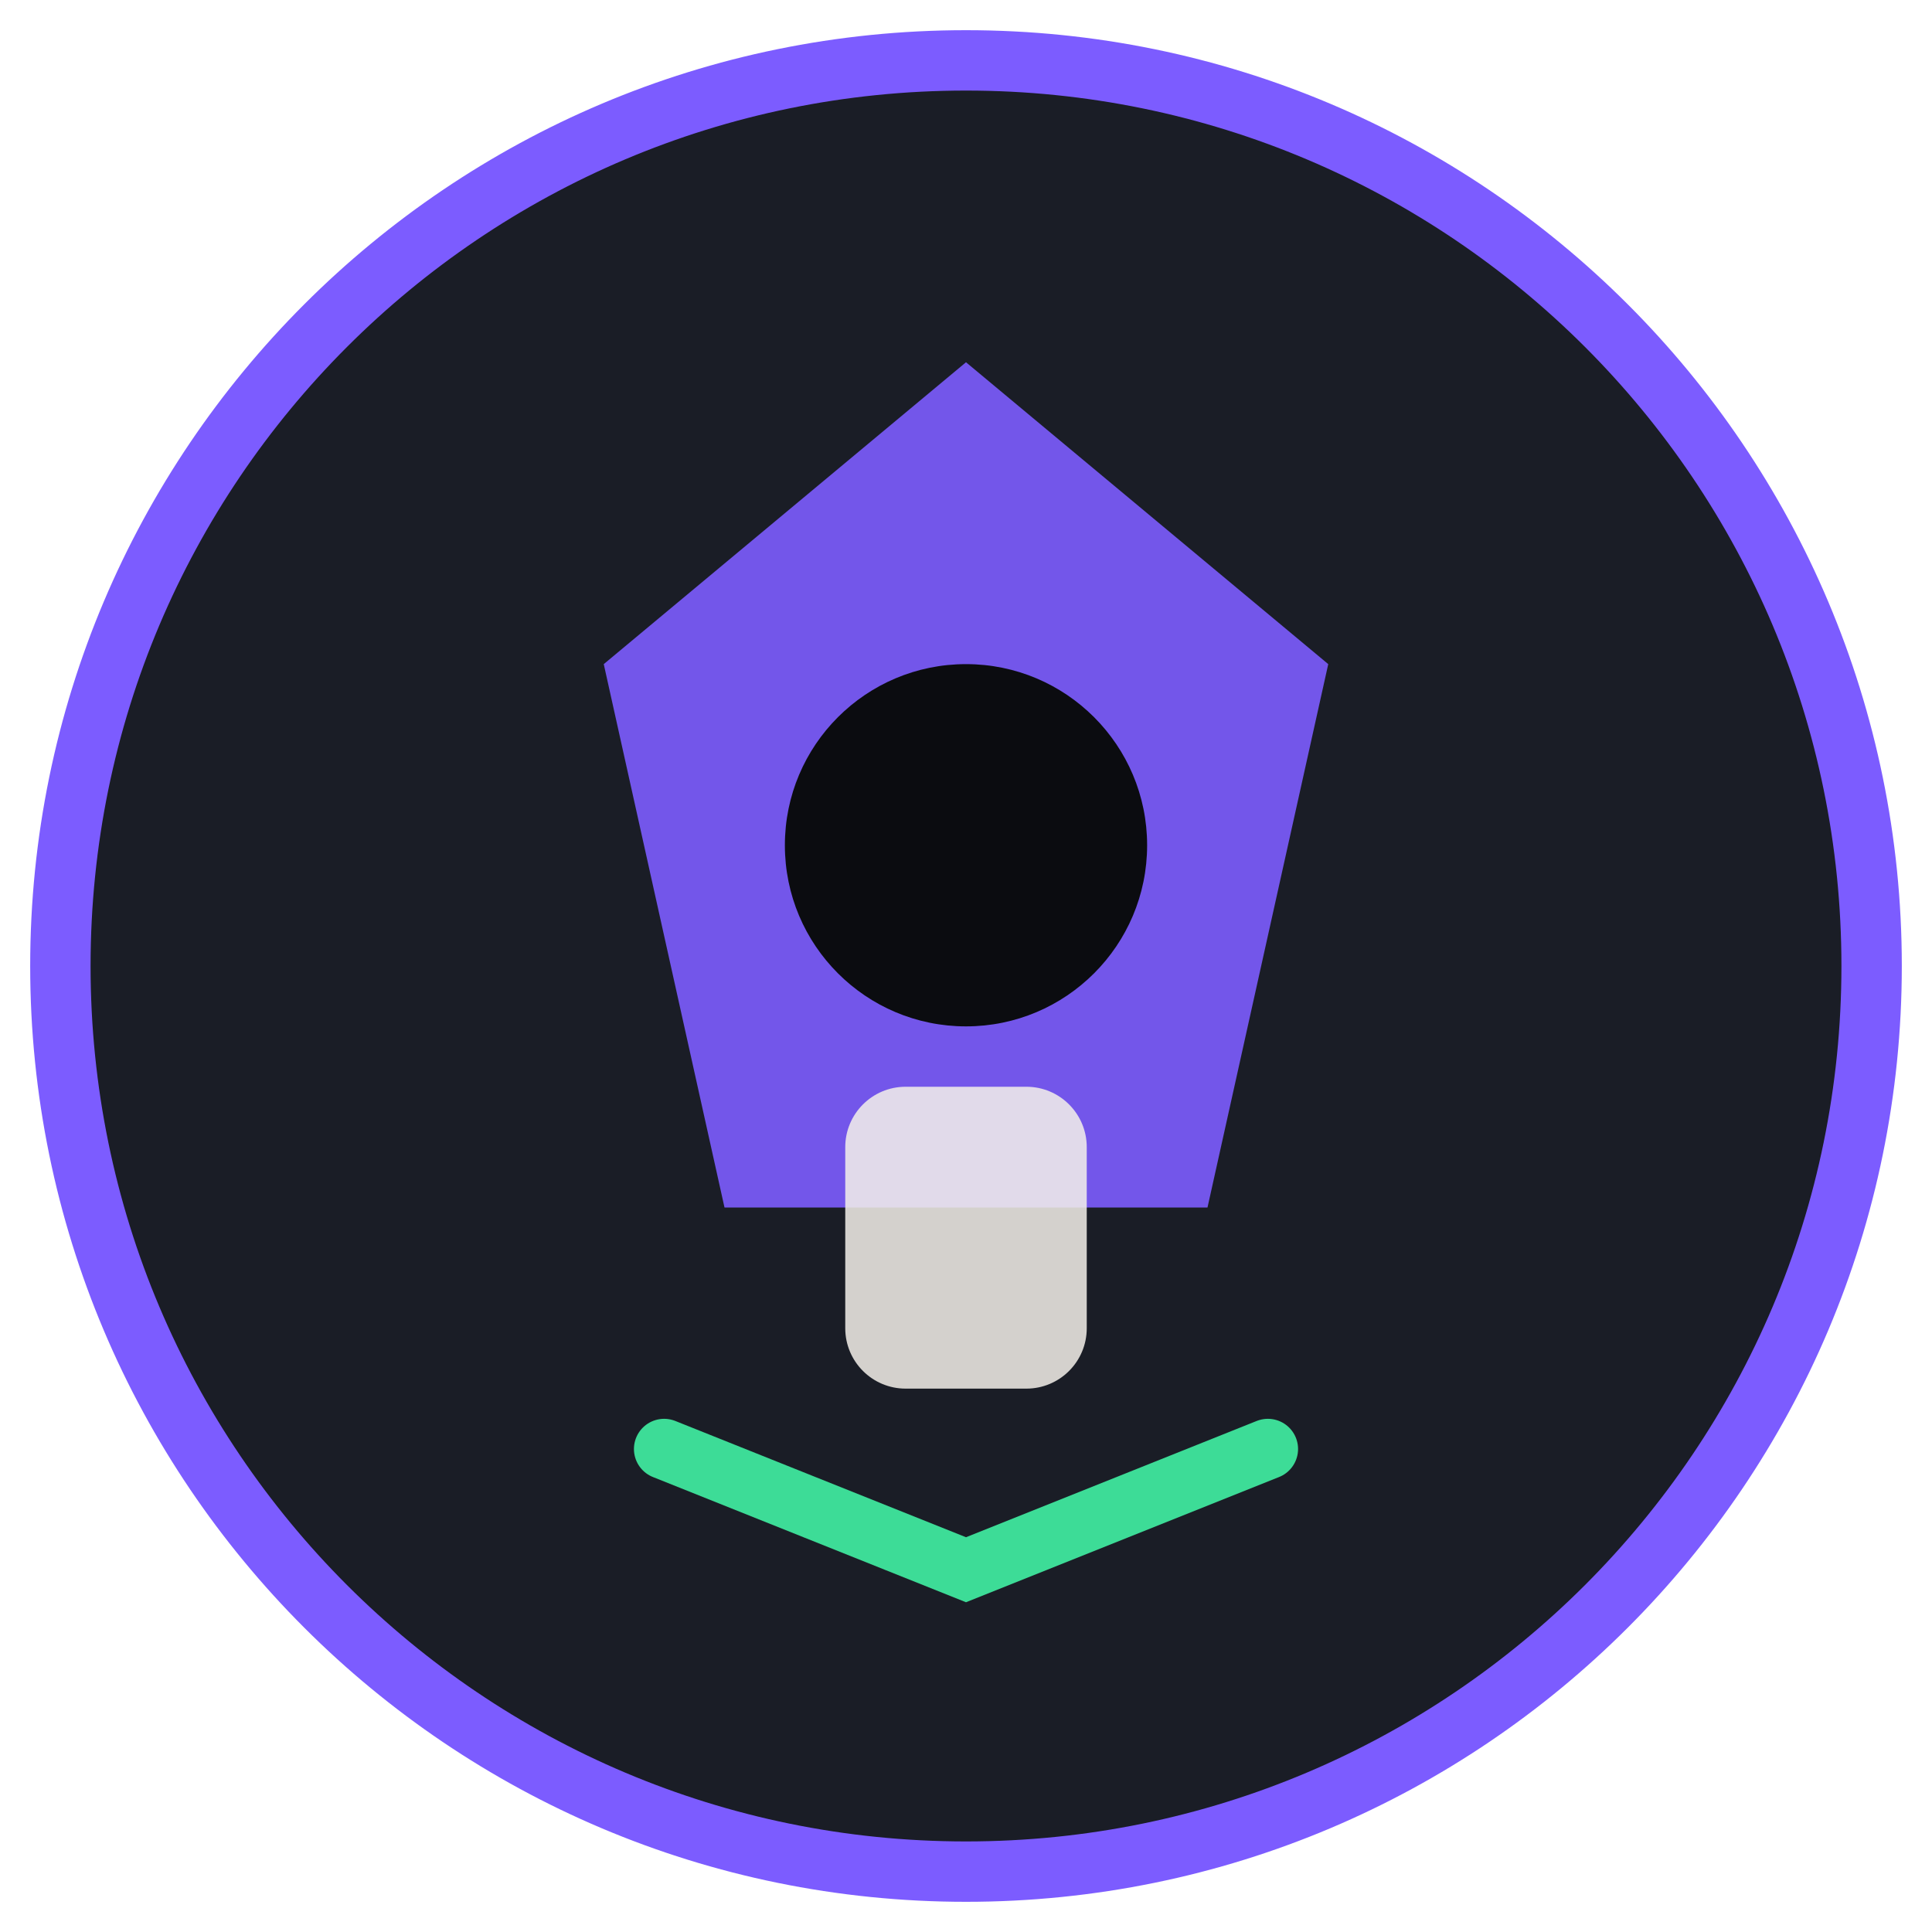
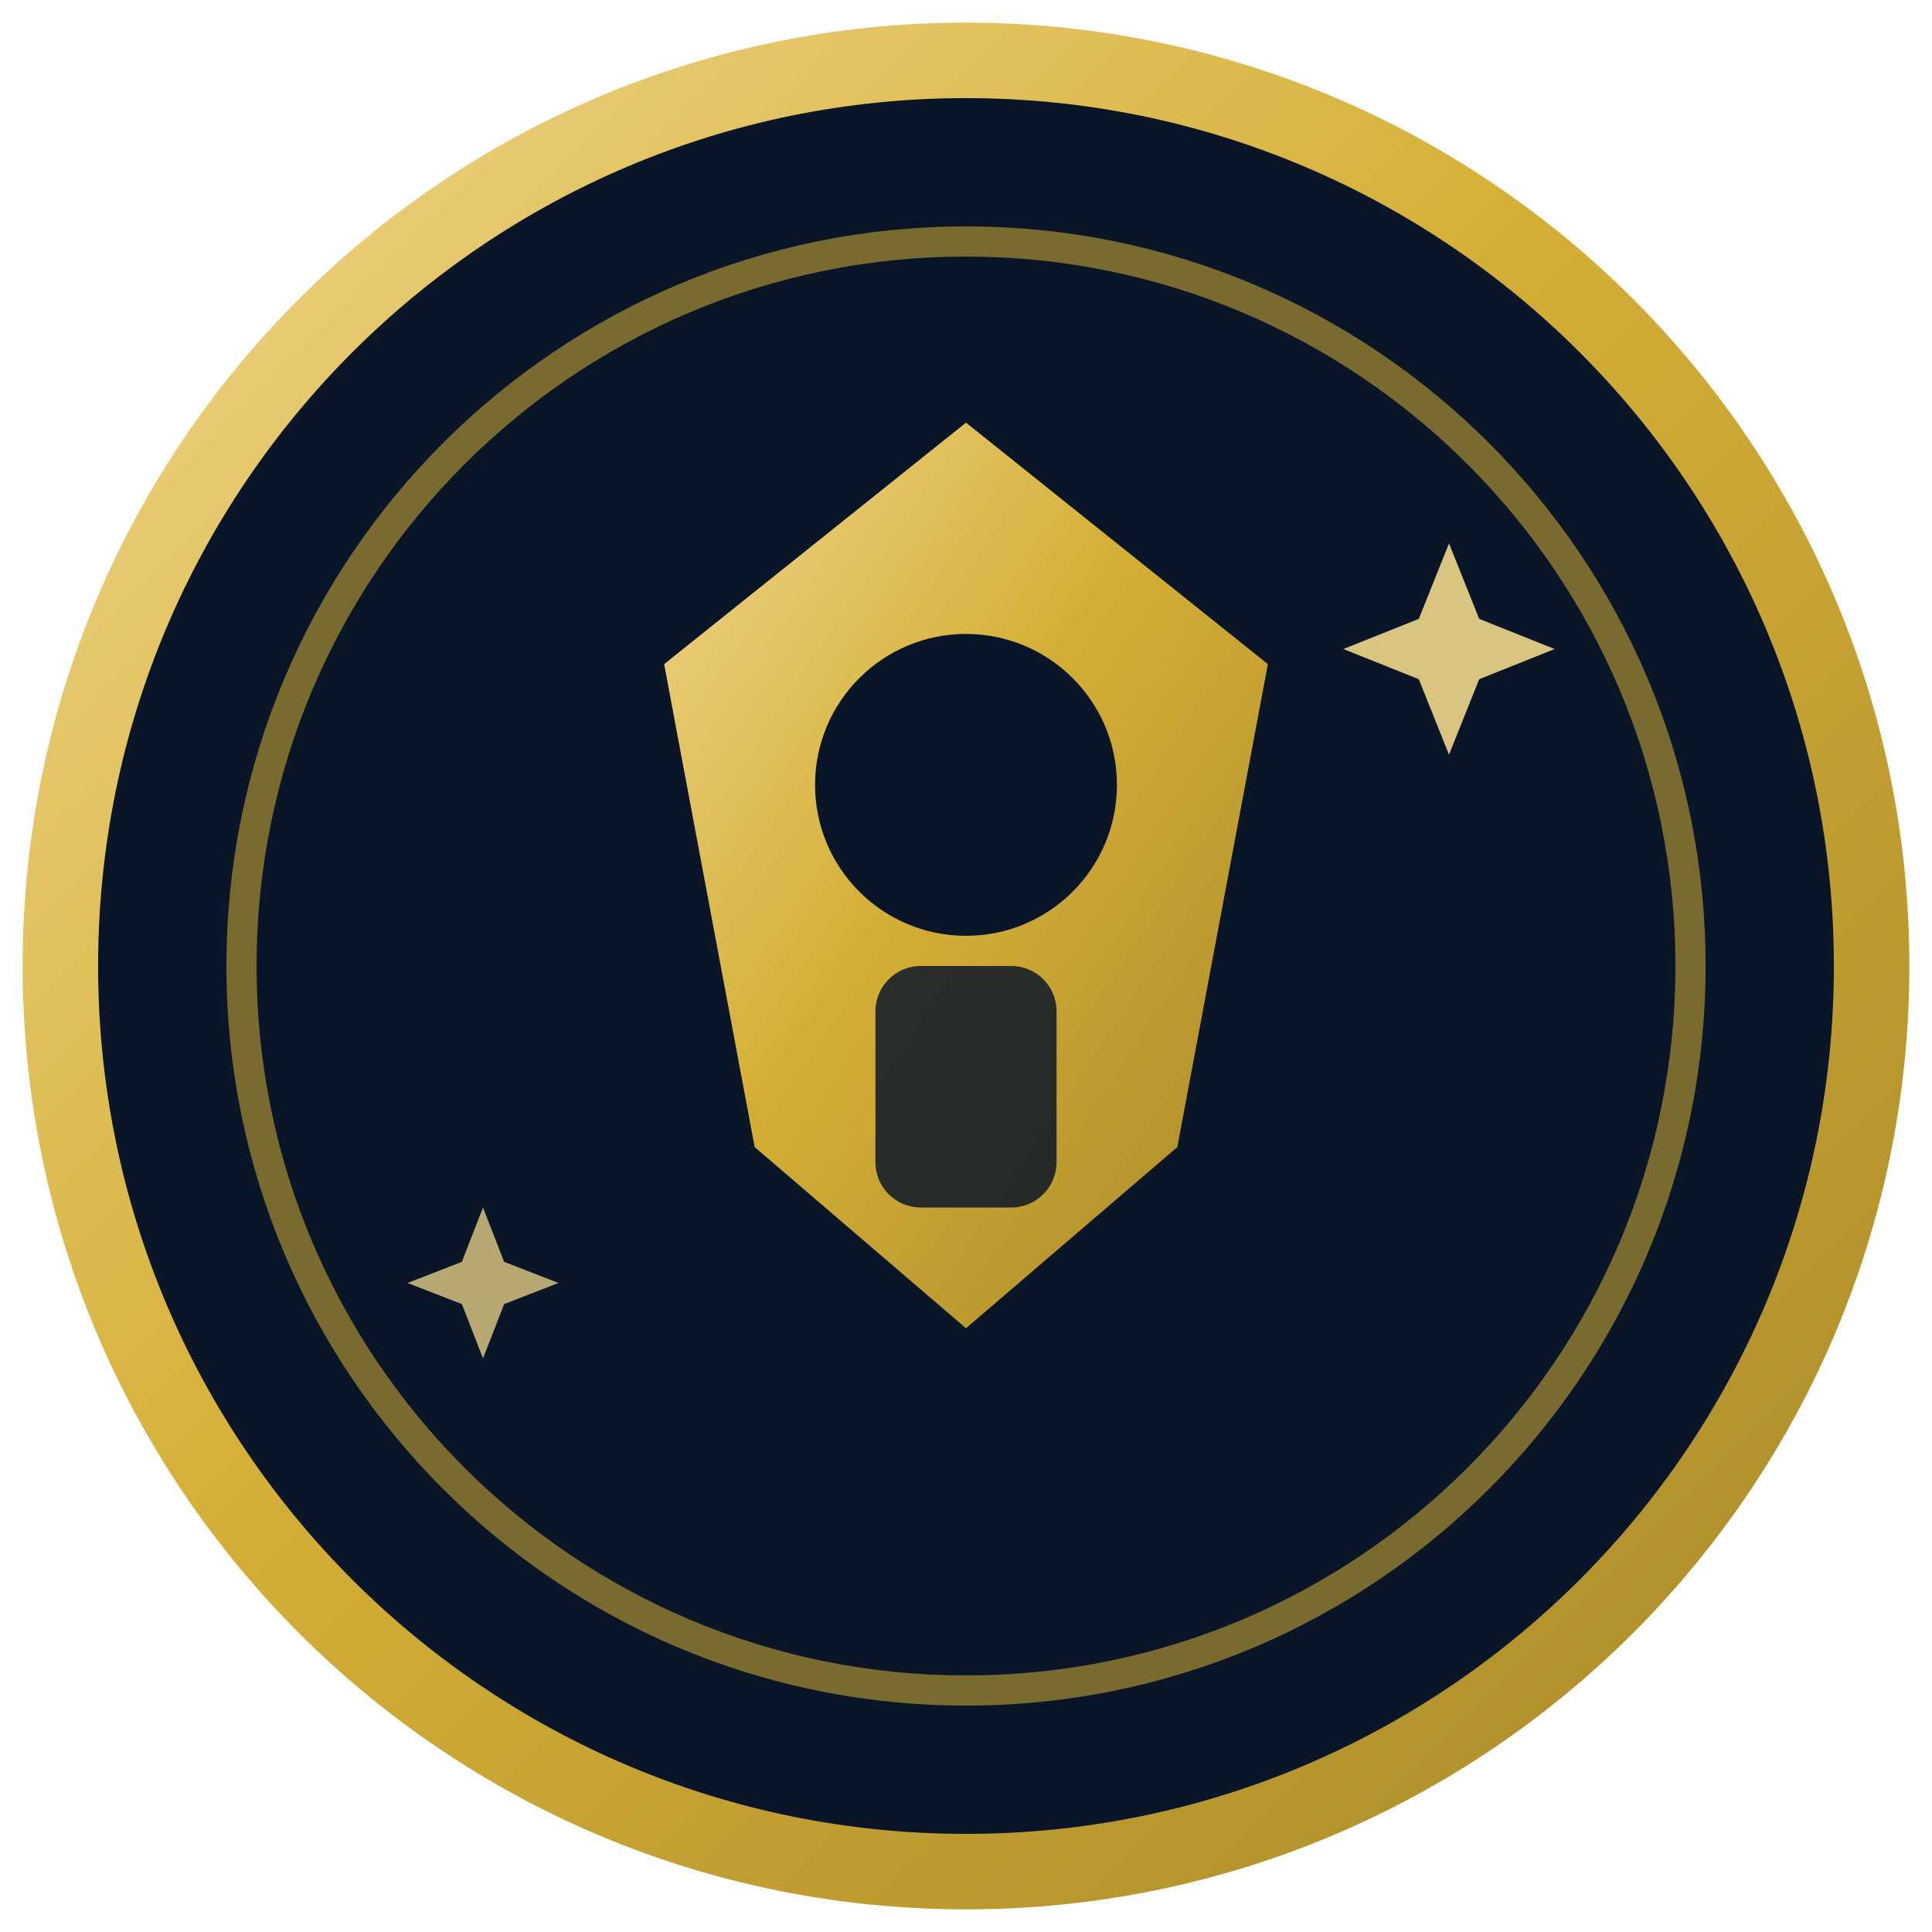
- <svg xmlns="http://www.w3.org/2000/svg" viewBox="0 0 64 64" fill="none">
-   <circle cx="32" cy="32" r="30" fill="#1A1D26" stroke="#7C5CFF" stroke-width="2" />
-   <path d="M32 12 L44 22 L40 40 L24 40 L20 22 Z" fill="#7C5CFF" opacity="0.9" />
-   <circle cx="32" cy="28" r="6" fill="#0B0C10" />
-   <rect x="28" y="36" width="8" height="10" rx="2" fill="#F4F1EA" opacity="0.85" />
-   <path d="M22 48 L32 52 L42 48" stroke="#3DDC97" stroke-width="2" stroke-linecap="round" />
+ <svg xmlns="http://www.w3.org/2000/svg" viewBox="0 0 64 64" role="img" aria-label="Digital Pin Club">
+   <defs>
+     <linearGradient id="gold" x1="0" y1="0" x2="1" y2="1">
+       <stop offset="0%" stop-color="#F0D78C" />
+       <stop offset="45%" stop-color="#D4AF37" />
+       <stop offset="100%" stop-color="#A8892A" />
+     </linearGradient>
+   </defs>
+   <circle cx="32" cy="32" r="30" fill="#0A1628" stroke="url(#gold)" stroke-width="2.5" />
+   <circle cx="32" cy="32" r="24" fill="none" stroke="#D4AF37" stroke-width="1" opacity="0.55" />
+   <path d="M32 14 L42 22 L39 38 L32 44 L25 38 L22 22 Z" fill="url(#gold)" />
+   <circle cx="32" cy="26" r="5" fill="#0A1628" />
+   <rect x="29" y="32" width="6" height="8" rx="1.5" fill="#0A1628" opacity="0.85" />
+   <path d="M48 18 L49 20.5 L51.5 21.5 L49 22.5 L48 25 L47 22.5 L44.5 21.5 L47 20.5 Z" fill="#F0D78C" opacity="0.9" />
+   <path d="M16 40 L16.7 41.8 L18.5 42.5 L16.7 43.2 L16 45 L15.3 43.2 L13.5 42.5 L15.3 41.8 Z" fill="#F0D78C" opacity="0.75" />
</svg>
